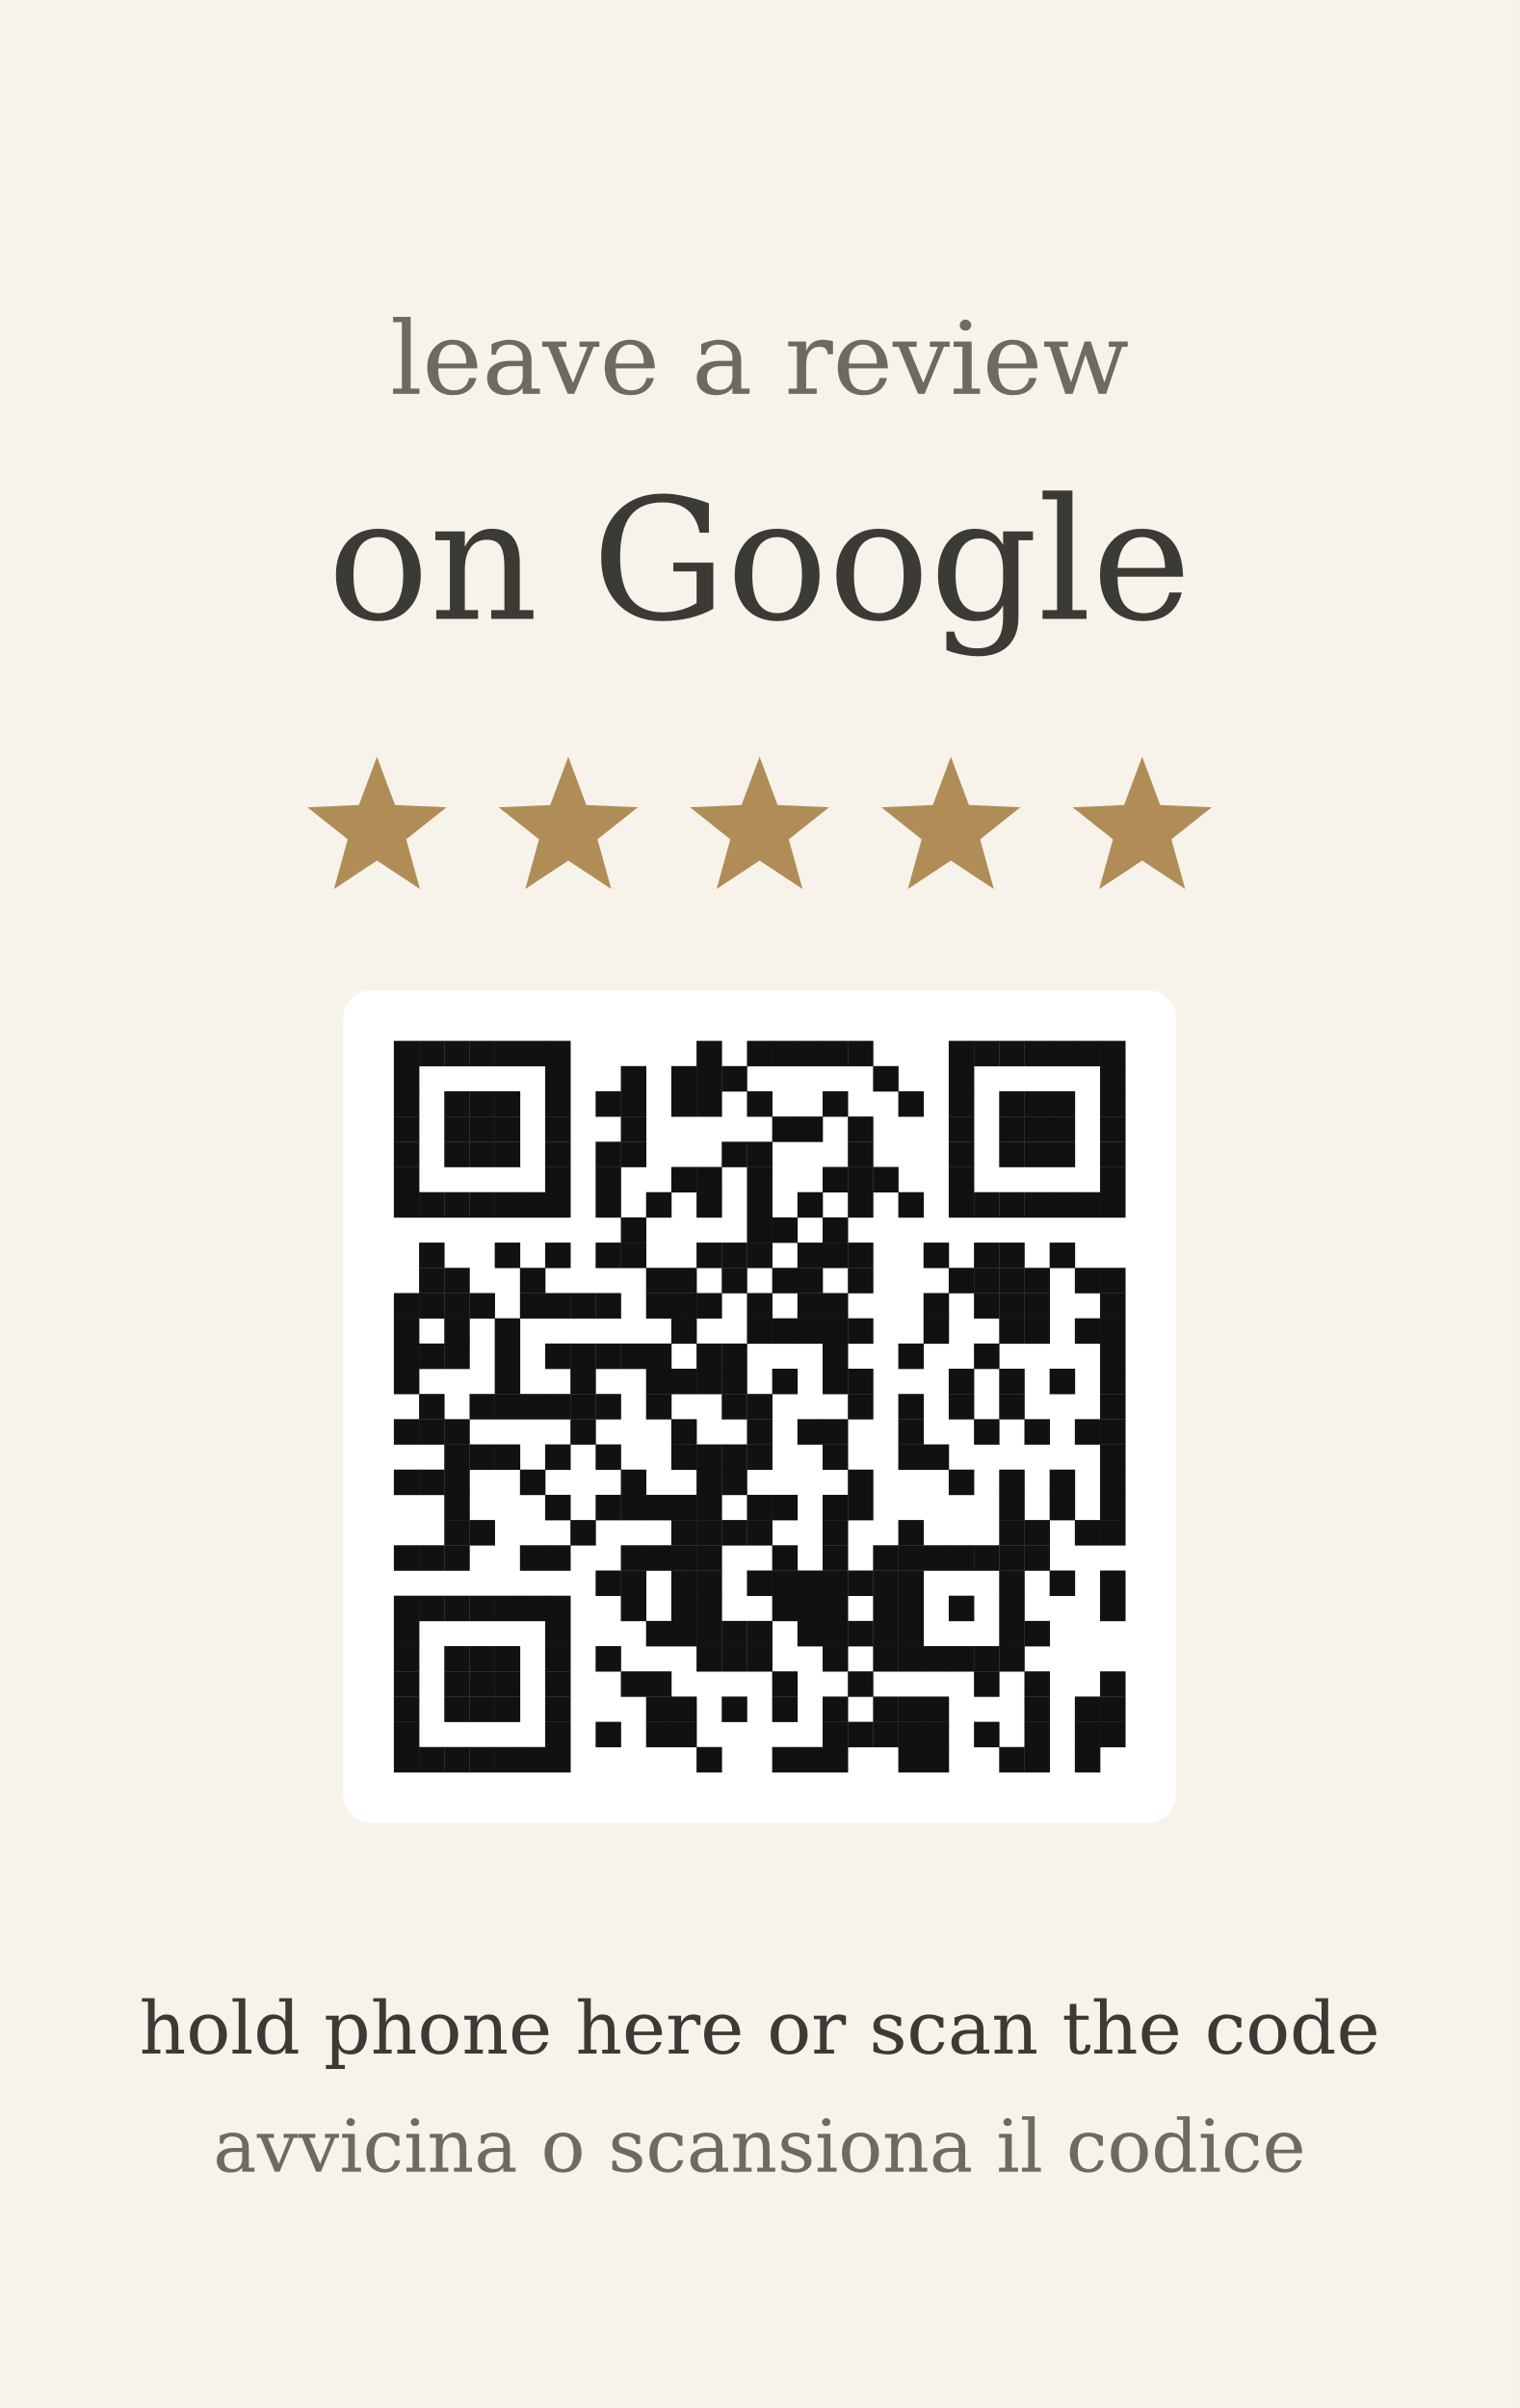
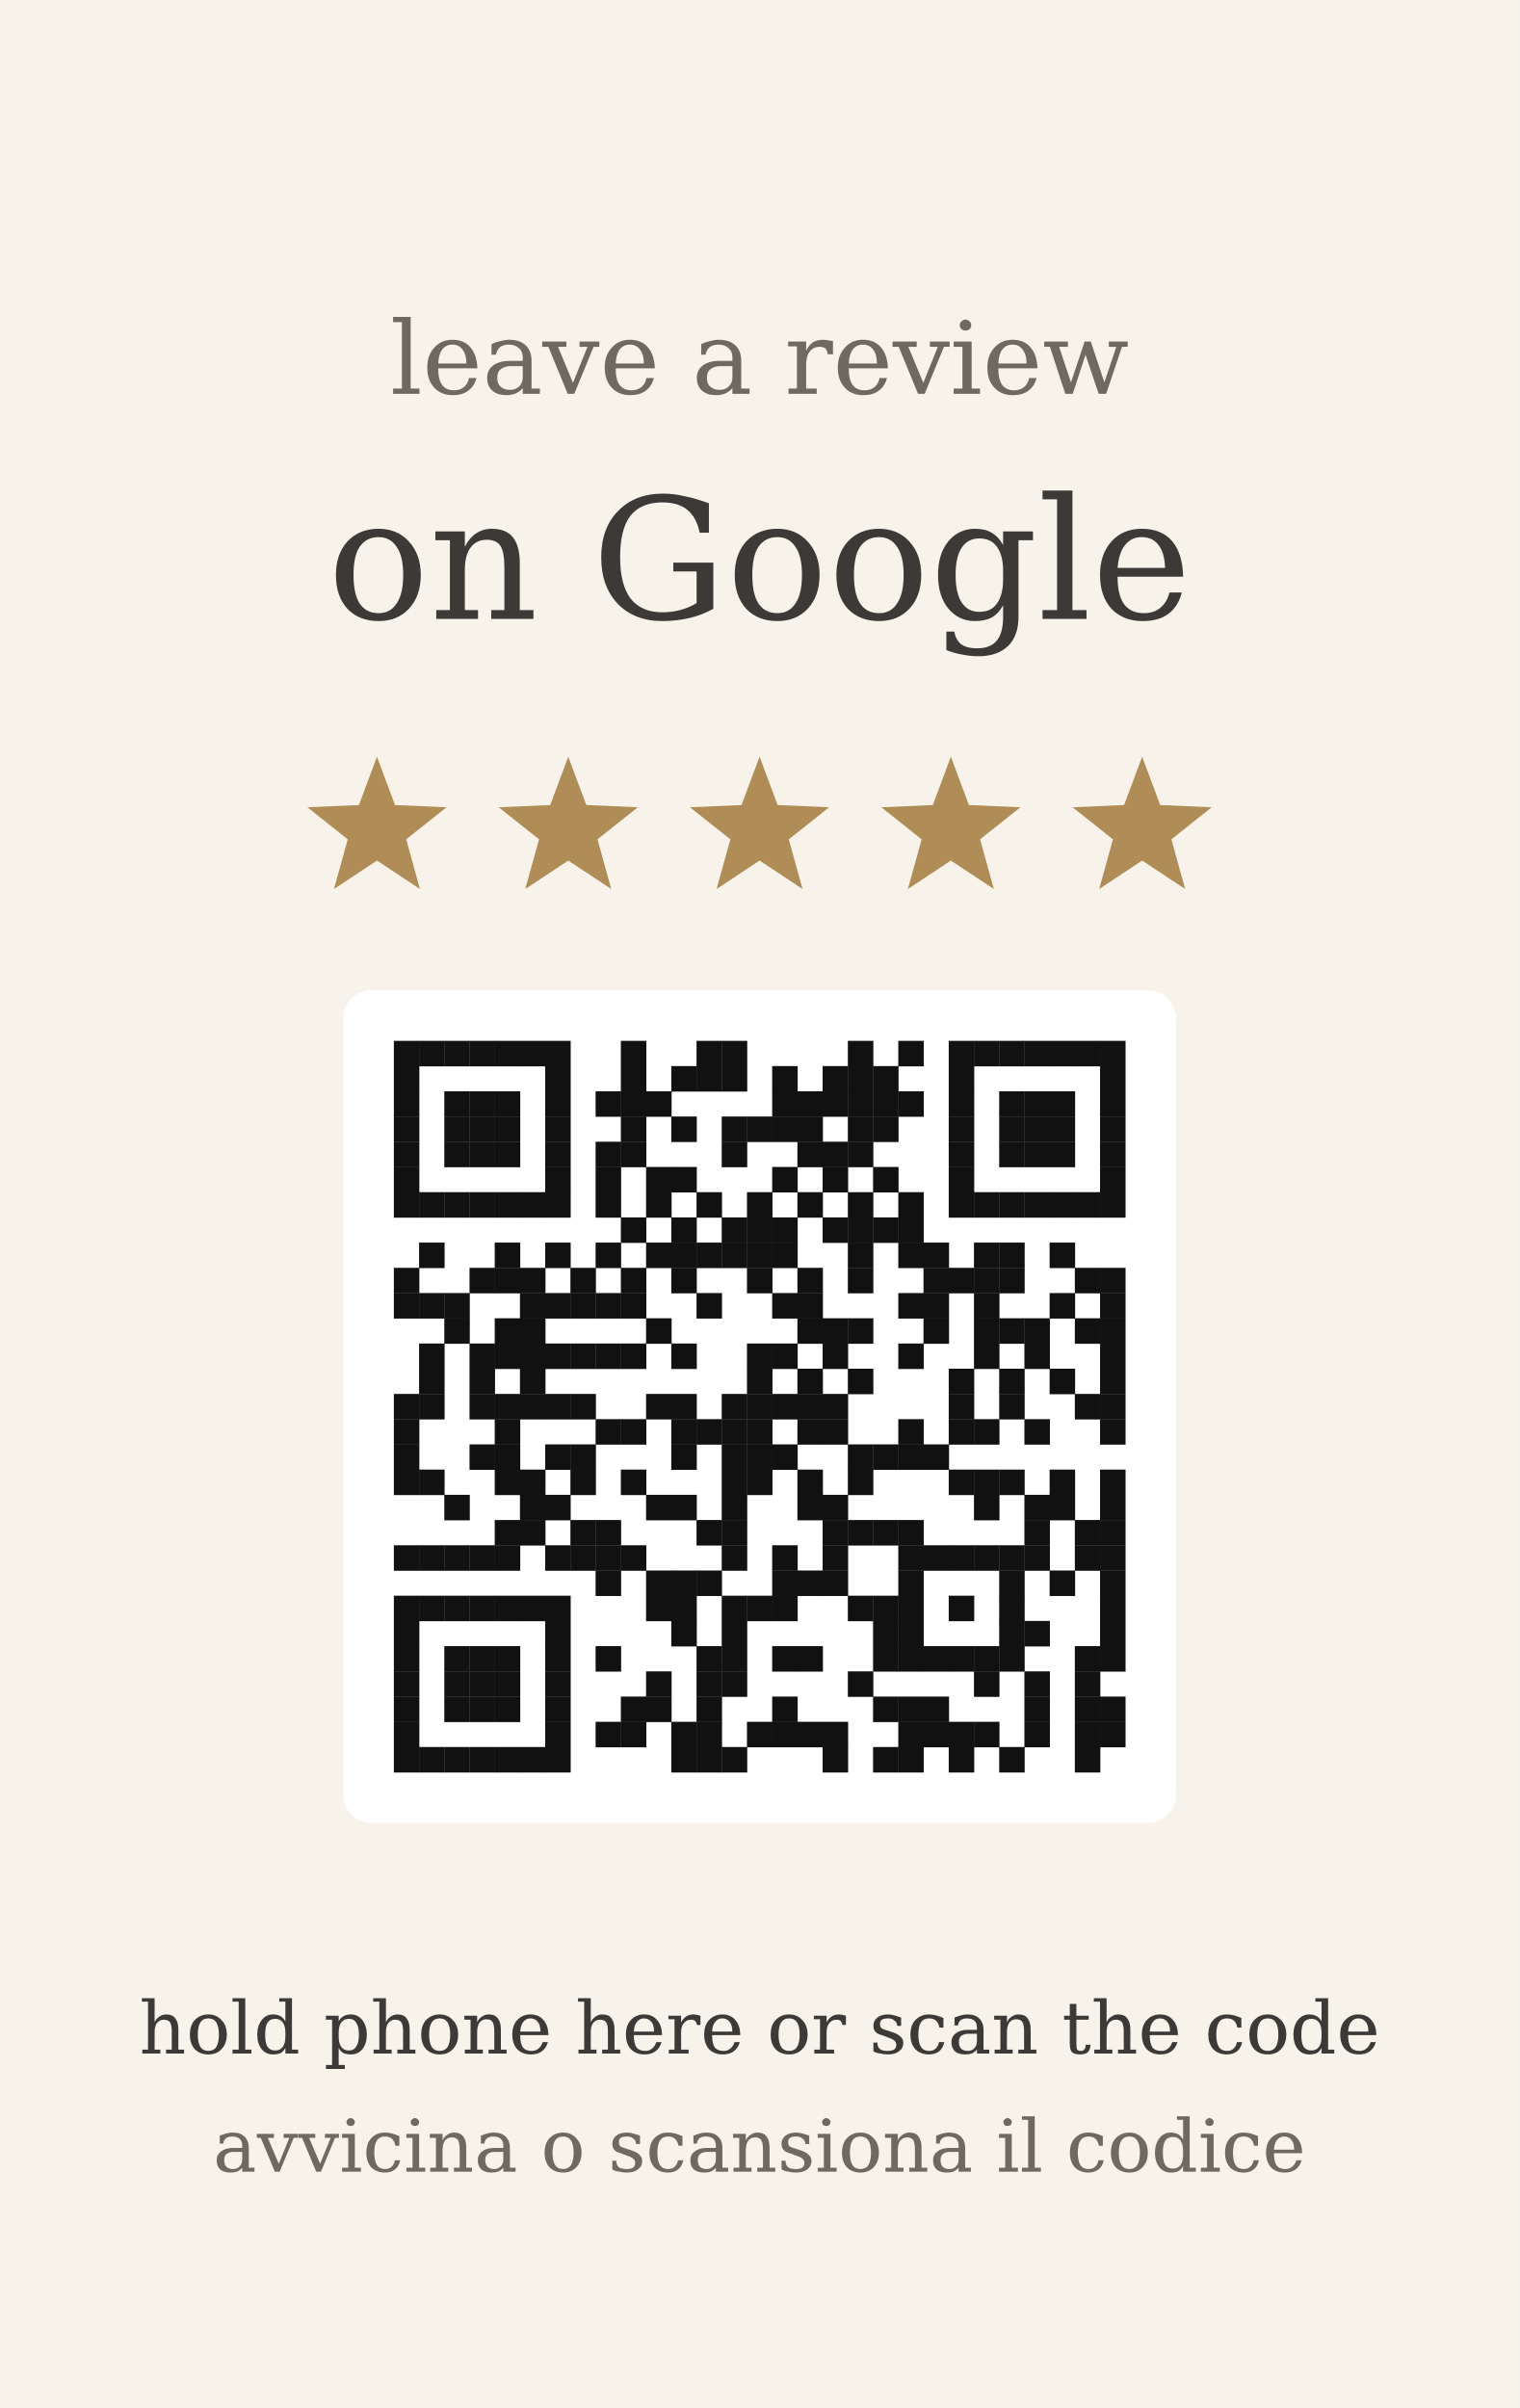
<svg xmlns="http://www.w3.org/2000/svg" viewBox="0 0 54.0 85.6">
  <rect width="54.0" height="85.6" fill="#F7F3EA" />
  <text x="27.0" y="14" text-anchor="middle" font-family="'GFS Baskerville', 'Bitstream Charter', 'DejaVu Serif', serif" font-size="3.6" font-weight="400" fill="#6F6A60">leave a review</text>
  <text x="27.0" y="22" text-anchor="middle" font-family="'GFS Baskerville', 'Bitstream Charter', 'DejaVu Serif', serif" font-size="6.0" font-weight="400" fill="#3B3A36">on Google</text>
  <polygon points="13.400,26.900 14.042,28.617 15.873,28.697 14.439,29.837 14.928,31.603 13.400,30.592 11.872,31.603 12.361,29.837 10.927,28.697 12.758,28.617" fill="#B08D57" />
  <polygon points="20.200,26.900 20.842,28.617 22.673,28.697 21.239,29.837 21.728,31.603 20.200,30.592 18.672,31.603 19.161,29.837 17.727,28.697 19.558,28.617" fill="#B08D57" />
  <polygon points="27.000,26.900 27.642,28.617 29.473,28.697 28.039,29.837 28.528,31.603 27.000,30.592 25.472,31.603 25.961,29.837 24.527,28.697 26.358,28.617" fill="#B08D57" />
  <polygon points="33.800,26.900 34.442,28.617 36.273,28.697 34.839,29.837 35.328,31.603 33.800,30.592 32.272,31.603 32.761,29.837 31.327,28.697 33.158,28.617" fill="#B08D57" />
  <polygon points="40.600,26.900 41.242,28.617 43.073,28.697 41.639,29.837 42.128,31.603 40.600,30.592 39.072,31.603 39.561,29.837 38.127,28.697 39.958,28.617" fill="#B08D57" />
  <rect x="12.20" y="35.20" width="29.60" height="29.60" rx="1" fill="#fff" />
  <g fill="#111">
    <rect x="14.000" y="37.000" width="0.907" height="0.907" />
    <rect x="14.897" y="37.000" width="0.907" height="0.907" />
    <rect x="15.793" y="37.000" width="0.907" height="0.907" />
    <rect x="16.690" y="37.000" width="0.907" height="0.907" />
    <rect x="17.586" y="37.000" width="0.907" height="0.907" />
    <rect x="18.483" y="37.000" width="0.907" height="0.907" />
    <rect x="19.379" y="37.000" width="0.907" height="0.907" />
+     <rect x="22.069" y="37.000" width="0.907" height="0.907" />
    <rect x="24.759" y="37.000" width="0.907" height="0.907" />
-     <rect x="26.552" y="37.000" width="0.907" height="0.907" />
-     <rect x="27.448" y="37.000" width="0.907" height="0.907" />
-     <rect x="28.345" y="37.000" width="0.907" height="0.907" />
-     <rect x="29.241" y="37.000" width="0.907" height="0.907" />
+     <rect x="25.655" y="37.000" width="0.907" height="0.907" />
    <rect x="30.138" y="37.000" width="0.907" height="0.907" />
+     <rect x="31.931" y="37.000" width="0.907" height="0.907" />
    <rect x="33.724" y="37.000" width="0.907" height="0.907" />
    <rect x="34.621" y="37.000" width="0.907" height="0.907" />
    <rect x="35.517" y="37.000" width="0.907" height="0.907" />
    <rect x="36.414" y="37.000" width="0.907" height="0.907" />
    <rect x="37.310" y="37.000" width="0.907" height="0.907" />
    <rect x="38.207" y="37.000" width="0.907" height="0.907" />
    <rect x="39.103" y="37.000" width="0.907" height="0.907" />
    <rect x="14.000" y="37.897" width="0.907" height="0.907" />
    <rect x="19.379" y="37.897" width="0.907" height="0.907" />
    <rect x="22.069" y="37.897" width="0.907" height="0.907" />
    <rect x="23.862" y="37.897" width="0.907" height="0.907" />
    <rect x="24.759" y="37.897" width="0.907" height="0.907" />
    <rect x="25.655" y="37.897" width="0.907" height="0.907" />
+     <rect x="27.448" y="37.897" width="0.907" height="0.907" />
+     <rect x="29.241" y="37.897" width="0.907" height="0.907" />
+     <rect x="30.138" y="37.897" width="0.907" height="0.907" />
    <rect x="31.034" y="37.897" width="0.907" height="0.907" />
    <rect x="33.724" y="37.897" width="0.907" height="0.907" />
    <rect x="39.103" y="37.897" width="0.907" height="0.907" />
    <rect x="14.000" y="38.793" width="0.907" height="0.907" />
    <rect x="15.793" y="38.793" width="0.907" height="0.907" />
    <rect x="16.690" y="38.793" width="0.907" height="0.907" />
    <rect x="17.586" y="38.793" width="0.907" height="0.907" />
    <rect x="19.379" y="38.793" width="0.907" height="0.907" />
    <rect x="21.172" y="38.793" width="0.907" height="0.907" />
    <rect x="22.069" y="38.793" width="0.907" height="0.907" />
-     <rect x="23.862" y="38.793" width="0.907" height="0.907" />
-     <rect x="24.759" y="38.793" width="0.907" height="0.907" />
-     <rect x="26.552" y="38.793" width="0.907" height="0.907" />
+     <rect x="22.966" y="38.793" width="0.907" height="0.907" />
+     <rect x="27.448" y="38.793" width="0.907" height="0.907" />
+     <rect x="28.345" y="38.793" width="0.907" height="0.907" />
    <rect x="29.241" y="38.793" width="0.907" height="0.907" />
+     <rect x="30.138" y="38.793" width="0.907" height="0.907" />
+     <rect x="31.034" y="38.793" width="0.907" height="0.907" />
    <rect x="31.931" y="38.793" width="0.907" height="0.907" />
    <rect x="33.724" y="38.793" width="0.907" height="0.907" />
    <rect x="35.517" y="38.793" width="0.907" height="0.907" />
    <rect x="36.414" y="38.793" width="0.907" height="0.907" />
    <rect x="37.310" y="38.793" width="0.907" height="0.907" />
    <rect x="39.103" y="38.793" width="0.907" height="0.907" />
    <rect x="14.000" y="39.690" width="0.907" height="0.907" />
    <rect x="15.793" y="39.690" width="0.907" height="0.907" />
    <rect x="16.690" y="39.690" width="0.907" height="0.907" />
    <rect x="17.586" y="39.690" width="0.907" height="0.907" />
    <rect x="19.379" y="39.690" width="0.907" height="0.907" />
    <rect x="22.069" y="39.690" width="0.907" height="0.907" />
+     <rect x="23.862" y="39.690" width="0.907" height="0.907" />
+     <rect x="25.655" y="39.690" width="0.907" height="0.907" />
+     <rect x="26.552" y="39.690" width="0.907" height="0.907" />
    <rect x="27.448" y="39.690" width="0.907" height="0.907" />
    <rect x="28.345" y="39.690" width="0.907" height="0.907" />
    <rect x="30.138" y="39.690" width="0.907" height="0.907" />
+     <rect x="31.034" y="39.690" width="0.907" height="0.907" />
    <rect x="33.724" y="39.690" width="0.907" height="0.907" />
    <rect x="35.517" y="39.690" width="0.907" height="0.907" />
    <rect x="36.414" y="39.690" width="0.907" height="0.907" />
    <rect x="37.310" y="39.690" width="0.907" height="0.907" />
    <rect x="39.103" y="39.690" width="0.907" height="0.907" />
    <rect x="14.000" y="40.586" width="0.907" height="0.907" />
    <rect x="15.793" y="40.586" width="0.907" height="0.907" />
    <rect x="16.690" y="40.586" width="0.907" height="0.907" />
    <rect x="17.586" y="40.586" width="0.907" height="0.907" />
    <rect x="19.379" y="40.586" width="0.907" height="0.907" />
    <rect x="21.172" y="40.586" width="0.907" height="0.907" />
    <rect x="22.069" y="40.586" width="0.907" height="0.907" />
    <rect x="25.655" y="40.586" width="0.907" height="0.907" />
-     <rect x="26.552" y="40.586" width="0.907" height="0.907" />
+     <rect x="28.345" y="40.586" width="0.907" height="0.907" />
+     <rect x="29.241" y="40.586" width="0.907" height="0.907" />
    <rect x="30.138" y="40.586" width="0.907" height="0.907" />
    <rect x="33.724" y="40.586" width="0.907" height="0.907" />
    <rect x="35.517" y="40.586" width="0.907" height="0.907" />
    <rect x="36.414" y="40.586" width="0.907" height="0.907" />
    <rect x="37.310" y="40.586" width="0.907" height="0.907" />
    <rect x="39.103" y="40.586" width="0.907" height="0.907" />
    <rect x="14.000" y="41.483" width="0.907" height="0.907" />
    <rect x="19.379" y="41.483" width="0.907" height="0.907" />
    <rect x="21.172" y="41.483" width="0.907" height="0.907" />
+     <rect x="22.966" y="41.483" width="0.907" height="0.907" />
    <rect x="23.862" y="41.483" width="0.907" height="0.907" />
-     <rect x="24.759" y="41.483" width="0.907" height="0.907" />
-     <rect x="26.552" y="41.483" width="0.907" height="0.907" />
+     <rect x="27.448" y="41.483" width="0.907" height="0.907" />
    <rect x="29.241" y="41.483" width="0.907" height="0.907" />
-     <rect x="30.138" y="41.483" width="0.907" height="0.907" />
    <rect x="31.034" y="41.483" width="0.907" height="0.907" />
    <rect x="33.724" y="41.483" width="0.907" height="0.907" />
    <rect x="39.103" y="41.483" width="0.907" height="0.907" />
    <rect x="14.000" y="42.379" width="0.907" height="0.907" />
    <rect x="14.897" y="42.379" width="0.907" height="0.907" />
    <rect x="15.793" y="42.379" width="0.907" height="0.907" />
    <rect x="16.690" y="42.379" width="0.907" height="0.907" />
    <rect x="17.586" y="42.379" width="0.907" height="0.907" />
    <rect x="18.483" y="42.379" width="0.907" height="0.907" />
    <rect x="19.379" y="42.379" width="0.907" height="0.907" />
    <rect x="21.172" y="42.379" width="0.907" height="0.907" />
    <rect x="22.966" y="42.379" width="0.907" height="0.907" />
    <rect x="24.759" y="42.379" width="0.907" height="0.907" />
    <rect x="26.552" y="42.379" width="0.907" height="0.907" />
    <rect x="28.345" y="42.379" width="0.907" height="0.907" />
    <rect x="30.138" y="42.379" width="0.907" height="0.907" />
    <rect x="31.931" y="42.379" width="0.907" height="0.907" />
    <rect x="33.724" y="42.379" width="0.907" height="0.907" />
    <rect x="34.621" y="42.379" width="0.907" height="0.907" />
    <rect x="35.517" y="42.379" width="0.907" height="0.907" />
    <rect x="36.414" y="42.379" width="0.907" height="0.907" />
    <rect x="37.310" y="42.379" width="0.907" height="0.907" />
    <rect x="38.207" y="42.379" width="0.907" height="0.907" />
    <rect x="39.103" y="42.379" width="0.907" height="0.907" />
    <rect x="22.069" y="43.276" width="0.907" height="0.907" />
+     <rect x="23.862" y="43.276" width="0.907" height="0.907" />
+     <rect x="25.655" y="43.276" width="0.907" height="0.907" />
    <rect x="26.552" y="43.276" width="0.907" height="0.907" />
    <rect x="27.448" y="43.276" width="0.907" height="0.907" />
    <rect x="29.241" y="43.276" width="0.907" height="0.907" />
+     <rect x="30.138" y="43.276" width="0.907" height="0.907" />
+     <rect x="31.034" y="43.276" width="0.907" height="0.907" />
+     <rect x="31.931" y="43.276" width="0.907" height="0.907" />
    <rect x="14.897" y="44.172" width="0.907" height="0.907" />
    <rect x="17.586" y="44.172" width="0.907" height="0.907" />
    <rect x="19.379" y="44.172" width="0.907" height="0.907" />
    <rect x="21.172" y="44.172" width="0.907" height="0.907" />
-     <rect x="22.069" y="44.172" width="0.907" height="0.907" />
+     <rect x="22.966" y="44.172" width="0.907" height="0.907" />
+     <rect x="23.862" y="44.172" width="0.907" height="0.907" />
    <rect x="24.759" y="44.172" width="0.907" height="0.907" />
    <rect x="25.655" y="44.172" width="0.907" height="0.907" />
    <rect x="26.552" y="44.172" width="0.907" height="0.907" />
-     <rect x="28.345" y="44.172" width="0.907" height="0.907" />
-     <rect x="29.241" y="44.172" width="0.907" height="0.907" />
+     <rect x="27.448" y="44.172" width="0.907" height="0.907" />
    <rect x="30.138" y="44.172" width="0.907" height="0.907" />
+     <rect x="31.931" y="44.172" width="0.907" height="0.907" />
    <rect x="32.828" y="44.172" width="0.907" height="0.907" />
    <rect x="34.621" y="44.172" width="0.907" height="0.907" />
    <rect x="35.517" y="44.172" width="0.907" height="0.907" />
    <rect x="37.310" y="44.172" width="0.907" height="0.907" />
-     <rect x="14.897" y="45.069" width="0.907" height="0.907" />
-     <rect x="15.793" y="45.069" width="0.907" height="0.907" />
+     <rect x="14.000" y="45.069" width="0.907" height="0.907" />
+     <rect x="16.690" y="45.069" width="0.907" height="0.907" />
+     <rect x="17.586" y="45.069" width="0.907" height="0.907" />
    <rect x="18.483" y="45.069" width="0.907" height="0.907" />
-     <rect x="22.966" y="45.069" width="0.907" height="0.907" />
+     <rect x="20.276" y="45.069" width="0.907" height="0.907" />
+     <rect x="22.069" y="45.069" width="0.907" height="0.907" />
    <rect x="23.862" y="45.069" width="0.907" height="0.907" />
-     <rect x="25.655" y="45.069" width="0.907" height="0.907" />
-     <rect x="27.448" y="45.069" width="0.907" height="0.907" />
+     <rect x="26.552" y="45.069" width="0.907" height="0.907" />
    <rect x="28.345" y="45.069" width="0.907" height="0.907" />
    <rect x="30.138" y="45.069" width="0.907" height="0.907" />
+     <rect x="32.828" y="45.069" width="0.907" height="0.907" />
    <rect x="33.724" y="45.069" width="0.907" height="0.907" />
    <rect x="34.621" y="45.069" width="0.907" height="0.907" />
    <rect x="35.517" y="45.069" width="0.907" height="0.907" />
-     <rect x="36.414" y="45.069" width="0.907" height="0.907" />
    <rect x="38.207" y="45.069" width="0.907" height="0.907" />
    <rect x="39.103" y="45.069" width="0.907" height="0.907" />
    <rect x="14.000" y="45.966" width="0.907" height="0.907" />
    <rect x="14.897" y="45.966" width="0.907" height="0.907" />
    <rect x="15.793" y="45.966" width="0.907" height="0.907" />
-     <rect x="16.690" y="45.966" width="0.907" height="0.907" />
    <rect x="18.483" y="45.966" width="0.907" height="0.907" />
    <rect x="19.379" y="45.966" width="0.907" height="0.907" />
    <rect x="20.276" y="45.966" width="0.907" height="0.907" />
    <rect x="21.172" y="45.966" width="0.907" height="0.907" />
-     <rect x="22.966" y="45.966" width="0.907" height="0.907" />
-     <rect x="23.862" y="45.966" width="0.907" height="0.907" />
+     <rect x="22.069" y="45.966" width="0.907" height="0.907" />
    <rect x="24.759" y="45.966" width="0.907" height="0.907" />
-     <rect x="26.552" y="45.966" width="0.907" height="0.907" />
+     <rect x="27.448" y="45.966" width="0.907" height="0.907" />
    <rect x="28.345" y="45.966" width="0.907" height="0.907" />
-     <rect x="29.241" y="45.966" width="0.907" height="0.907" />
+     <rect x="31.931" y="45.966" width="0.907" height="0.907" />
    <rect x="32.828" y="45.966" width="0.907" height="0.907" />
    <rect x="34.621" y="45.966" width="0.907" height="0.907" />
-     <rect x="35.517" y="45.966" width="0.907" height="0.907" />
-     <rect x="36.414" y="45.966" width="0.907" height="0.907" />
+     <rect x="37.310" y="45.966" width="0.907" height="0.907" />
    <rect x="39.103" y="45.966" width="0.907" height="0.907" />
-     <rect x="14.000" y="46.862" width="0.907" height="0.907" />
    <rect x="15.793" y="46.862" width="0.907" height="0.907" />
    <rect x="17.586" y="46.862" width="0.907" height="0.907" />
-     <rect x="23.862" y="46.862" width="0.907" height="0.907" />
-     <rect x="26.552" y="46.862" width="0.907" height="0.907" />
-     <rect x="27.448" y="46.862" width="0.907" height="0.907" />
+     <rect x="18.483" y="46.862" width="0.907" height="0.907" />
+     <rect x="22.966" y="46.862" width="0.907" height="0.907" />
    <rect x="28.345" y="46.862" width="0.907" height="0.907" />
    <rect x="29.241" y="46.862" width="0.907" height="0.907" />
    <rect x="30.138" y="46.862" width="0.907" height="0.907" />
    <rect x="32.828" y="46.862" width="0.907" height="0.907" />
+     <rect x="34.621" y="46.862" width="0.907" height="0.907" />
    <rect x="35.517" y="46.862" width="0.907" height="0.907" />
    <rect x="36.414" y="46.862" width="0.907" height="0.907" />
    <rect x="38.207" y="46.862" width="0.907" height="0.907" />
    <rect x="39.103" y="46.862" width="0.907" height="0.907" />
-     <rect x="14.000" y="47.759" width="0.907" height="0.907" />
    <rect x="14.897" y="47.759" width="0.907" height="0.907" />
-     <rect x="15.793" y="47.759" width="0.907" height="0.907" />
+     <rect x="16.690" y="47.759" width="0.907" height="0.907" />
    <rect x="17.586" y="47.759" width="0.907" height="0.907" />
+     <rect x="18.483" y="47.759" width="0.907" height="0.907" />
    <rect x="19.379" y="47.759" width="0.907" height="0.907" />
    <rect x="20.276" y="47.759" width="0.907" height="0.907" />
    <rect x="21.172" y="47.759" width="0.907" height="0.907" />
    <rect x="22.069" y="47.759" width="0.907" height="0.907" />
-     <rect x="22.966" y="47.759" width="0.907" height="0.907" />
-     <rect x="24.759" y="47.759" width="0.907" height="0.907" />
-     <rect x="25.655" y="47.759" width="0.907" height="0.907" />
+     <rect x="23.862" y="47.759" width="0.907" height="0.907" />
+     <rect x="26.552" y="47.759" width="0.907" height="0.907" />
+     <rect x="27.448" y="47.759" width="0.907" height="0.907" />
    <rect x="29.241" y="47.759" width="0.907" height="0.907" />
    <rect x="31.931" y="47.759" width="0.907" height="0.907" />
    <rect x="34.621" y="47.759" width="0.907" height="0.907" />
+     <rect x="36.414" y="47.759" width="0.907" height="0.907" />
    <rect x="39.103" y="47.759" width="0.907" height="0.907" />
-     <rect x="14.000" y="48.655" width="0.907" height="0.907" />
-     <rect x="17.586" y="48.655" width="0.907" height="0.907" />
-     <rect x="20.276" y="48.655" width="0.907" height="0.907" />
-     <rect x="22.966" y="48.655" width="0.907" height="0.907" />
-     <rect x="23.862" y="48.655" width="0.907" height="0.907" />
-     <rect x="24.759" y="48.655" width="0.907" height="0.907" />
-     <rect x="25.655" y="48.655" width="0.907" height="0.907" />
-     <rect x="27.448" y="48.655" width="0.907" height="0.907" />
-     <rect x="29.241" y="48.655" width="0.907" height="0.907" />
+     <rect x="14.897" y="48.655" width="0.907" height="0.907" />
+     <rect x="16.690" y="48.655" width="0.907" height="0.907" />
+     <rect x="18.483" y="48.655" width="0.907" height="0.907" />
+     <rect x="26.552" y="48.655" width="0.907" height="0.907" />
+     <rect x="28.345" y="48.655" width="0.907" height="0.907" />
    <rect x="30.138" y="48.655" width="0.907" height="0.907" />
    <rect x="33.724" y="48.655" width="0.907" height="0.907" />
    <rect x="35.517" y="48.655" width="0.907" height="0.907" />
    <rect x="37.310" y="48.655" width="0.907" height="0.907" />
    <rect x="39.103" y="48.655" width="0.907" height="0.907" />
+     <rect x="14.000" y="49.552" width="0.907" height="0.907" />
    <rect x="14.897" y="49.552" width="0.907" height="0.907" />
    <rect x="16.690" y="49.552" width="0.907" height="0.907" />
    <rect x="17.586" y="49.552" width="0.907" height="0.907" />
    <rect x="18.483" y="49.552" width="0.907" height="0.907" />
    <rect x="19.379" y="49.552" width="0.907" height="0.907" />
    <rect x="20.276" y="49.552" width="0.907" height="0.907" />
-     <rect x="21.172" y="49.552" width="0.907" height="0.907" />
    <rect x="22.966" y="49.552" width="0.907" height="0.907" />
+     <rect x="23.862" y="49.552" width="0.907" height="0.907" />
    <rect x="25.655" y="49.552" width="0.907" height="0.907" />
    <rect x="26.552" y="49.552" width="0.907" height="0.907" />
-     <rect x="30.138" y="49.552" width="0.907" height="0.907" />
-     <rect x="31.931" y="49.552" width="0.907" height="0.907" />
+     <rect x="27.448" y="49.552" width="0.907" height="0.907" />
+     <rect x="28.345" y="49.552" width="0.907" height="0.907" />
+     <rect x="29.241" y="49.552" width="0.907" height="0.907" />
    <rect x="33.724" y="49.552" width="0.907" height="0.907" />
    <rect x="35.517" y="49.552" width="0.907" height="0.907" />
+     <rect x="38.207" y="49.552" width="0.907" height="0.907" />
    <rect x="39.103" y="49.552" width="0.907" height="0.907" />
    <rect x="14.000" y="50.448" width="0.907" height="0.907" />
-     <rect x="14.897" y="50.448" width="0.907" height="0.907" />
-     <rect x="15.793" y="50.448" width="0.907" height="0.907" />
-     <rect x="20.276" y="50.448" width="0.907" height="0.907" />
+     <rect x="17.586" y="50.448" width="0.907" height="0.907" />
+     <rect x="21.172" y="50.448" width="0.907" height="0.907" />
+     <rect x="22.069" y="50.448" width="0.907" height="0.907" />
    <rect x="23.862" y="50.448" width="0.907" height="0.907" />
+     <rect x="24.759" y="50.448" width="0.907" height="0.907" />
+     <rect x="25.655" y="50.448" width="0.907" height="0.907" />
    <rect x="26.552" y="50.448" width="0.907" height="0.907" />
    <rect x="28.345" y="50.448" width="0.907" height="0.907" />
    <rect x="29.241" y="50.448" width="0.907" height="0.907" />
    <rect x="31.931" y="50.448" width="0.907" height="0.907" />
+     <rect x="33.724" y="50.448" width="0.907" height="0.907" />
    <rect x="34.621" y="50.448" width="0.907" height="0.907" />
    <rect x="36.414" y="50.448" width="0.907" height="0.907" />
-     <rect x="38.207" y="50.448" width="0.907" height="0.907" />
    <rect x="39.103" y="50.448" width="0.907" height="0.907" />
-     <rect x="15.793" y="51.345" width="0.907" height="0.907" />
+     <rect x="14.000" y="51.345" width="0.907" height="0.907" />
    <rect x="16.690" y="51.345" width="0.907" height="0.907" />
    <rect x="17.586" y="51.345" width="0.907" height="0.907" />
    <rect x="19.379" y="51.345" width="0.907" height="0.907" />
-     <rect x="21.172" y="51.345" width="0.907" height="0.907" />
+     <rect x="20.276" y="51.345" width="0.907" height="0.907" />
    <rect x="23.862" y="51.345" width="0.907" height="0.907" />
-     <rect x="24.759" y="51.345" width="0.907" height="0.907" />
    <rect x="25.655" y="51.345" width="0.907" height="0.907" />
    <rect x="26.552" y="51.345" width="0.907" height="0.907" />
-     <rect x="29.241" y="51.345" width="0.907" height="0.907" />
+     <rect x="27.448" y="51.345" width="0.907" height="0.907" />
+     <rect x="30.138" y="51.345" width="0.907" height="0.907" />
+     <rect x="31.034" y="51.345" width="0.907" height="0.907" />
    <rect x="31.931" y="51.345" width="0.907" height="0.907" />
    <rect x="32.828" y="51.345" width="0.907" height="0.907" />
-     <rect x="39.103" y="51.345" width="0.907" height="0.907" />
    <rect x="14.000" y="52.241" width="0.907" height="0.907" />
    <rect x="14.897" y="52.241" width="0.907" height="0.907" />
-     <rect x="15.793" y="52.241" width="0.907" height="0.907" />
+     <rect x="17.586" y="52.241" width="0.907" height="0.907" />
    <rect x="18.483" y="52.241" width="0.907" height="0.907" />
+     <rect x="20.276" y="52.241" width="0.907" height="0.907" />
    <rect x="22.069" y="52.241" width="0.907" height="0.907" />
-     <rect x="24.759" y="52.241" width="0.907" height="0.907" />
    <rect x="25.655" y="52.241" width="0.907" height="0.907" />
+     <rect x="26.552" y="52.241" width="0.907" height="0.907" />
+     <rect x="28.345" y="52.241" width="0.907" height="0.907" />
    <rect x="30.138" y="52.241" width="0.907" height="0.907" />
    <rect x="33.724" y="52.241" width="0.907" height="0.907" />
+     <rect x="34.621" y="52.241" width="0.907" height="0.907" />
    <rect x="35.517" y="52.241" width="0.907" height="0.907" />
    <rect x="37.310" y="52.241" width="0.907" height="0.907" />
    <rect x="39.103" y="52.241" width="0.907" height="0.907" />
    <rect x="15.793" y="53.138" width="0.907" height="0.907" />
+     <rect x="18.483" y="53.138" width="0.907" height="0.907" />
    <rect x="19.379" y="53.138" width="0.907" height="0.907" />
-     <rect x="21.172" y="53.138" width="0.907" height="0.907" />
-     <rect x="22.069" y="53.138" width="0.907" height="0.907" />
    <rect x="22.966" y="53.138" width="0.907" height="0.907" />
    <rect x="23.862" y="53.138" width="0.907" height="0.907" />
-     <rect x="24.759" y="53.138" width="0.907" height="0.907" />
-     <rect x="26.552" y="53.138" width="0.907" height="0.907" />
-     <rect x="27.448" y="53.138" width="0.907" height="0.907" />
+     <rect x="25.655" y="53.138" width="0.907" height="0.907" />
+     <rect x="28.345" y="53.138" width="0.907" height="0.907" />
    <rect x="29.241" y="53.138" width="0.907" height="0.907" />
-     <rect x="30.138" y="53.138" width="0.907" height="0.907" />
-     <rect x="35.517" y="53.138" width="0.907" height="0.907" />
+     <rect x="34.621" y="53.138" width="0.907" height="0.907" />
+     <rect x="36.414" y="53.138" width="0.907" height="0.907" />
    <rect x="37.310" y="53.138" width="0.907" height="0.907" />
    <rect x="39.103" y="53.138" width="0.907" height="0.907" />
-     <rect x="15.793" y="54.034" width="0.907" height="0.907" />
-     <rect x="16.690" y="54.034" width="0.907" height="0.907" />
+     <rect x="17.586" y="54.034" width="0.907" height="0.907" />
+     <rect x="18.483" y="54.034" width="0.907" height="0.907" />
    <rect x="20.276" y="54.034" width="0.907" height="0.907" />
-     <rect x="23.862" y="54.034" width="0.907" height="0.907" />
+     <rect x="21.172" y="54.034" width="0.907" height="0.907" />
    <rect x="24.759" y="54.034" width="0.907" height="0.907" />
    <rect x="25.655" y="54.034" width="0.907" height="0.907" />
-     <rect x="26.552" y="54.034" width="0.907" height="0.907" />
    <rect x="29.241" y="54.034" width="0.907" height="0.907" />
+     <rect x="30.138" y="54.034" width="0.907" height="0.907" />
+     <rect x="31.034" y="54.034" width="0.907" height="0.907" />
    <rect x="31.931" y="54.034" width="0.907" height="0.907" />
-     <rect x="35.517" y="54.034" width="0.907" height="0.907" />
    <rect x="36.414" y="54.034" width="0.907" height="0.907" />
    <rect x="38.207" y="54.034" width="0.907" height="0.907" />
    <rect x="39.103" y="54.034" width="0.907" height="0.907" />
    <rect x="14.000" y="54.931" width="0.907" height="0.907" />
    <rect x="14.897" y="54.931" width="0.907" height="0.907" />
    <rect x="15.793" y="54.931" width="0.907" height="0.907" />
-     <rect x="18.483" y="54.931" width="0.907" height="0.907" />
+     <rect x="16.690" y="54.931" width="0.907" height="0.907" />
+     <rect x="17.586" y="54.931" width="0.907" height="0.907" />
    <rect x="19.379" y="54.931" width="0.907" height="0.907" />
+     <rect x="20.276" y="54.931" width="0.907" height="0.907" />
+     <rect x="21.172" y="54.931" width="0.907" height="0.907" />
    <rect x="22.069" y="54.931" width="0.907" height="0.907" />
-     <rect x="22.966" y="54.931" width="0.907" height="0.907" />
-     <rect x="23.862" y="54.931" width="0.907" height="0.907" />
-     <rect x="24.759" y="54.931" width="0.907" height="0.907" />
+     <rect x="25.655" y="54.931" width="0.907" height="0.907" />
    <rect x="27.448" y="54.931" width="0.907" height="0.907" />
    <rect x="29.241" y="54.931" width="0.907" height="0.907" />
-     <rect x="31.034" y="54.931" width="0.907" height="0.907" />
    <rect x="31.931" y="54.931" width="0.907" height="0.907" />
    <rect x="32.828" y="54.931" width="0.907" height="0.907" />
    <rect x="33.724" y="54.931" width="0.907" height="0.907" />
    <rect x="34.621" y="54.931" width="0.907" height="0.907" />
    <rect x="35.517" y="54.931" width="0.907" height="0.907" />
    <rect x="36.414" y="54.931" width="0.907" height="0.907" />
+     <rect x="38.207" y="54.931" width="0.907" height="0.907" />
+     <rect x="39.103" y="54.931" width="0.907" height="0.907" />
    <rect x="21.172" y="55.828" width="0.907" height="0.907" />
-     <rect x="22.069" y="55.828" width="0.907" height="0.907" />
+     <rect x="22.966" y="55.828" width="0.907" height="0.907" />
    <rect x="23.862" y="55.828" width="0.907" height="0.907" />
    <rect x="24.759" y="55.828" width="0.907" height="0.907" />
-     <rect x="26.552" y="55.828" width="0.907" height="0.907" />
    <rect x="27.448" y="55.828" width="0.907" height="0.907" />
    <rect x="28.345" y="55.828" width="0.907" height="0.907" />
    <rect x="29.241" y="55.828" width="0.907" height="0.907" />
-     <rect x="30.138" y="55.828" width="0.907" height="0.907" />
-     <rect x="31.034" y="55.828" width="0.907" height="0.907" />
    <rect x="31.931" y="55.828" width="0.907" height="0.907" />
    <rect x="35.517" y="55.828" width="0.907" height="0.907" />
    <rect x="37.310" y="55.828" width="0.907" height="0.907" />
    <rect x="39.103" y="55.828" width="0.907" height="0.907" />
    <rect x="14.000" y="56.724" width="0.907" height="0.907" />
    <rect x="14.897" y="56.724" width="0.907" height="0.907" />
    <rect x="15.793" y="56.724" width="0.907" height="0.907" />
    <rect x="16.690" y="56.724" width="0.907" height="0.907" />
    <rect x="17.586" y="56.724" width="0.907" height="0.907" />
    <rect x="18.483" y="56.724" width="0.907" height="0.907" />
    <rect x="19.379" y="56.724" width="0.907" height="0.907" />
-     <rect x="22.069" y="56.724" width="0.907" height="0.907" />
+     <rect x="22.966" y="56.724" width="0.907" height="0.907" />
    <rect x="23.862" y="56.724" width="0.907" height="0.907" />
-     <rect x="24.759" y="56.724" width="0.907" height="0.907" />
+     <rect x="25.655" y="56.724" width="0.907" height="0.907" />
+     <rect x="26.552" y="56.724" width="0.907" height="0.907" />
    <rect x="27.448" y="56.724" width="0.907" height="0.907" />
-     <rect x="28.345" y="56.724" width="0.907" height="0.907" />
-     <rect x="29.241" y="56.724" width="0.907" height="0.907" />
+     <rect x="30.138" y="56.724" width="0.907" height="0.907" />
    <rect x="31.034" y="56.724" width="0.907" height="0.907" />
    <rect x="31.931" y="56.724" width="0.907" height="0.907" />
    <rect x="33.724" y="56.724" width="0.907" height="0.907" />
    <rect x="35.517" y="56.724" width="0.907" height="0.907" />
    <rect x="39.103" y="56.724" width="0.907" height="0.907" />
    <rect x="14.000" y="57.621" width="0.907" height="0.907" />
    <rect x="19.379" y="57.621" width="0.907" height="0.907" />
-     <rect x="22.966" y="57.621" width="0.907" height="0.907" />
    <rect x="23.862" y="57.621" width="0.907" height="0.907" />
-     <rect x="24.759" y="57.621" width="0.907" height="0.907" />
    <rect x="25.655" y="57.621" width="0.907" height="0.907" />
-     <rect x="26.552" y="57.621" width="0.907" height="0.907" />
-     <rect x="28.345" y="57.621" width="0.907" height="0.907" />
-     <rect x="29.241" y="57.621" width="0.907" height="0.907" />
-     <rect x="30.138" y="57.621" width="0.907" height="0.907" />
    <rect x="31.034" y="57.621" width="0.907" height="0.907" />
    <rect x="31.931" y="57.621" width="0.907" height="0.907" />
    <rect x="35.517" y="57.621" width="0.907" height="0.907" />
    <rect x="36.414" y="57.621" width="0.907" height="0.907" />
+     <rect x="39.103" y="57.621" width="0.907" height="0.907" />
    <rect x="14.000" y="58.517" width="0.907" height="0.907" />
    <rect x="15.793" y="58.517" width="0.907" height="0.907" />
    <rect x="16.690" y="58.517" width="0.907" height="0.907" />
    <rect x="17.586" y="58.517" width="0.907" height="0.907" />
    <rect x="19.379" y="58.517" width="0.907" height="0.907" />
    <rect x="21.172" y="58.517" width="0.907" height="0.907" />
    <rect x="24.759" y="58.517" width="0.907" height="0.907" />
    <rect x="25.655" y="58.517" width="0.907" height="0.907" />
-     <rect x="26.552" y="58.517" width="0.907" height="0.907" />
-     <rect x="29.241" y="58.517" width="0.907" height="0.907" />
+     <rect x="27.448" y="58.517" width="0.907" height="0.907" />
+     <rect x="28.345" y="58.517" width="0.907" height="0.907" />
    <rect x="31.034" y="58.517" width="0.907" height="0.907" />
    <rect x="31.931" y="58.517" width="0.907" height="0.907" />
    <rect x="32.828" y="58.517" width="0.907" height="0.907" />
    <rect x="33.724" y="58.517" width="0.907" height="0.907" />
    <rect x="34.621" y="58.517" width="0.907" height="0.907" />
    <rect x="35.517" y="58.517" width="0.907" height="0.907" />
+     <rect x="38.207" y="58.517" width="0.907" height="0.907" />
+     <rect x="39.103" y="58.517" width="0.907" height="0.907" />
    <rect x="14.000" y="59.414" width="0.907" height="0.907" />
    <rect x="15.793" y="59.414" width="0.907" height="0.907" />
    <rect x="16.690" y="59.414" width="0.907" height="0.907" />
    <rect x="17.586" y="59.414" width="0.907" height="0.907" />
    <rect x="19.379" y="59.414" width="0.907" height="0.907" />
-     <rect x="22.069" y="59.414" width="0.907" height="0.907" />
    <rect x="22.966" y="59.414" width="0.907" height="0.907" />
-     <rect x="27.448" y="59.414" width="0.907" height="0.907" />
+     <rect x="24.759" y="59.414" width="0.907" height="0.907" />
+     <rect x="25.655" y="59.414" width="0.907" height="0.907" />
    <rect x="30.138" y="59.414" width="0.907" height="0.907" />
    <rect x="34.621" y="59.414" width="0.907" height="0.907" />
    <rect x="36.414" y="59.414" width="0.907" height="0.907" />
-     <rect x="39.103" y="59.414" width="0.907" height="0.907" />
+     <rect x="38.207" y="59.414" width="0.907" height="0.907" />
    <rect x="14.000" y="60.310" width="0.907" height="0.907" />
    <rect x="15.793" y="60.310" width="0.907" height="0.907" />
    <rect x="16.690" y="60.310" width="0.907" height="0.907" />
    <rect x="17.586" y="60.310" width="0.907" height="0.907" />
    <rect x="19.379" y="60.310" width="0.907" height="0.907" />
+     <rect x="22.069" y="60.310" width="0.907" height="0.907" />
    <rect x="22.966" y="60.310" width="0.907" height="0.907" />
-     <rect x="23.862" y="60.310" width="0.907" height="0.907" />
-     <rect x="25.655" y="60.310" width="0.907" height="0.907" />
+     <rect x="24.759" y="60.310" width="0.907" height="0.907" />
    <rect x="27.448" y="60.310" width="0.907" height="0.907" />
-     <rect x="29.241" y="60.310" width="0.907" height="0.907" />
    <rect x="31.034" y="60.310" width="0.907" height="0.907" />
    <rect x="31.931" y="60.310" width="0.907" height="0.907" />
    <rect x="32.828" y="60.310" width="0.907" height="0.907" />
    <rect x="36.414" y="60.310" width="0.907" height="0.907" />
    <rect x="38.207" y="60.310" width="0.907" height="0.907" />
    <rect x="39.103" y="60.310" width="0.907" height="0.907" />
    <rect x="14.000" y="61.207" width="0.907" height="0.907" />
    <rect x="19.379" y="61.207" width="0.907" height="0.907" />
    <rect x="21.172" y="61.207" width="0.907" height="0.907" />
-     <rect x="22.966" y="61.207" width="0.907" height="0.907" />
+     <rect x="22.069" y="61.207" width="0.907" height="0.907" />
    <rect x="23.862" y="61.207" width="0.907" height="0.907" />
+     <rect x="24.759" y="61.207" width="0.907" height="0.907" />
+     <rect x="26.552" y="61.207" width="0.907" height="0.907" />
+     <rect x="27.448" y="61.207" width="0.907" height="0.907" />
+     <rect x="28.345" y="61.207" width="0.907" height="0.907" />
    <rect x="29.241" y="61.207" width="0.907" height="0.907" />
-     <rect x="30.138" y="61.207" width="0.907" height="0.907" />
-     <rect x="31.034" y="61.207" width="0.907" height="0.907" />
    <rect x="31.931" y="61.207" width="0.907" height="0.907" />
    <rect x="32.828" y="61.207" width="0.907" height="0.907" />
+     <rect x="33.724" y="61.207" width="0.907" height="0.907" />
    <rect x="34.621" y="61.207" width="0.907" height="0.907" />
    <rect x="36.414" y="61.207" width="0.907" height="0.907" />
    <rect x="38.207" y="61.207" width="0.907" height="0.907" />
    <rect x="39.103" y="61.207" width="0.907" height="0.907" />
    <rect x="14.000" y="62.103" width="0.907" height="0.907" />
    <rect x="14.897" y="62.103" width="0.907" height="0.907" />
    <rect x="15.793" y="62.103" width="0.907" height="0.907" />
    <rect x="16.690" y="62.103" width="0.907" height="0.907" />
    <rect x="17.586" y="62.103" width="0.907" height="0.907" />
    <rect x="18.483" y="62.103" width="0.907" height="0.907" />
    <rect x="19.379" y="62.103" width="0.907" height="0.907" />
+     <rect x="23.862" y="62.103" width="0.907" height="0.907" />
    <rect x="24.759" y="62.103" width="0.907" height="0.907" />
-     <rect x="27.448" y="62.103" width="0.907" height="0.907" />
-     <rect x="28.345" y="62.103" width="0.907" height="0.907" />
+     <rect x="25.655" y="62.103" width="0.907" height="0.907" />
    <rect x="29.241" y="62.103" width="0.907" height="0.907" />
+     <rect x="31.034" y="62.103" width="0.907" height="0.907" />
    <rect x="31.931" y="62.103" width="0.907" height="0.907" />
-     <rect x="32.828" y="62.103" width="0.907" height="0.907" />
+     <rect x="33.724" y="62.103" width="0.907" height="0.907" />
    <rect x="35.517" y="62.103" width="0.907" height="0.907" />
-     <rect x="36.414" y="62.103" width="0.907" height="0.907" />
    <rect x="38.207" y="62.103" width="0.907" height="0.907" />
  </g>
  <text x="27.0" y="73" text-anchor="middle" font-family="'GFS Baskerville', 'Bitstream Charter', 'DejaVu Serif', serif" font-size="2.6" font-weight="500" fill="#3B3A36">hold phone here or scan the code</text>
  <text x="27.0" y="77.2" text-anchor="middle" font-family="'GFS Baskerville', 'Bitstream Charter', 'DejaVu Serif', serif" font-size="2.6" font-weight="400" fill="#6F6A60">avvicina o scansiona il codice</text>
</svg>
